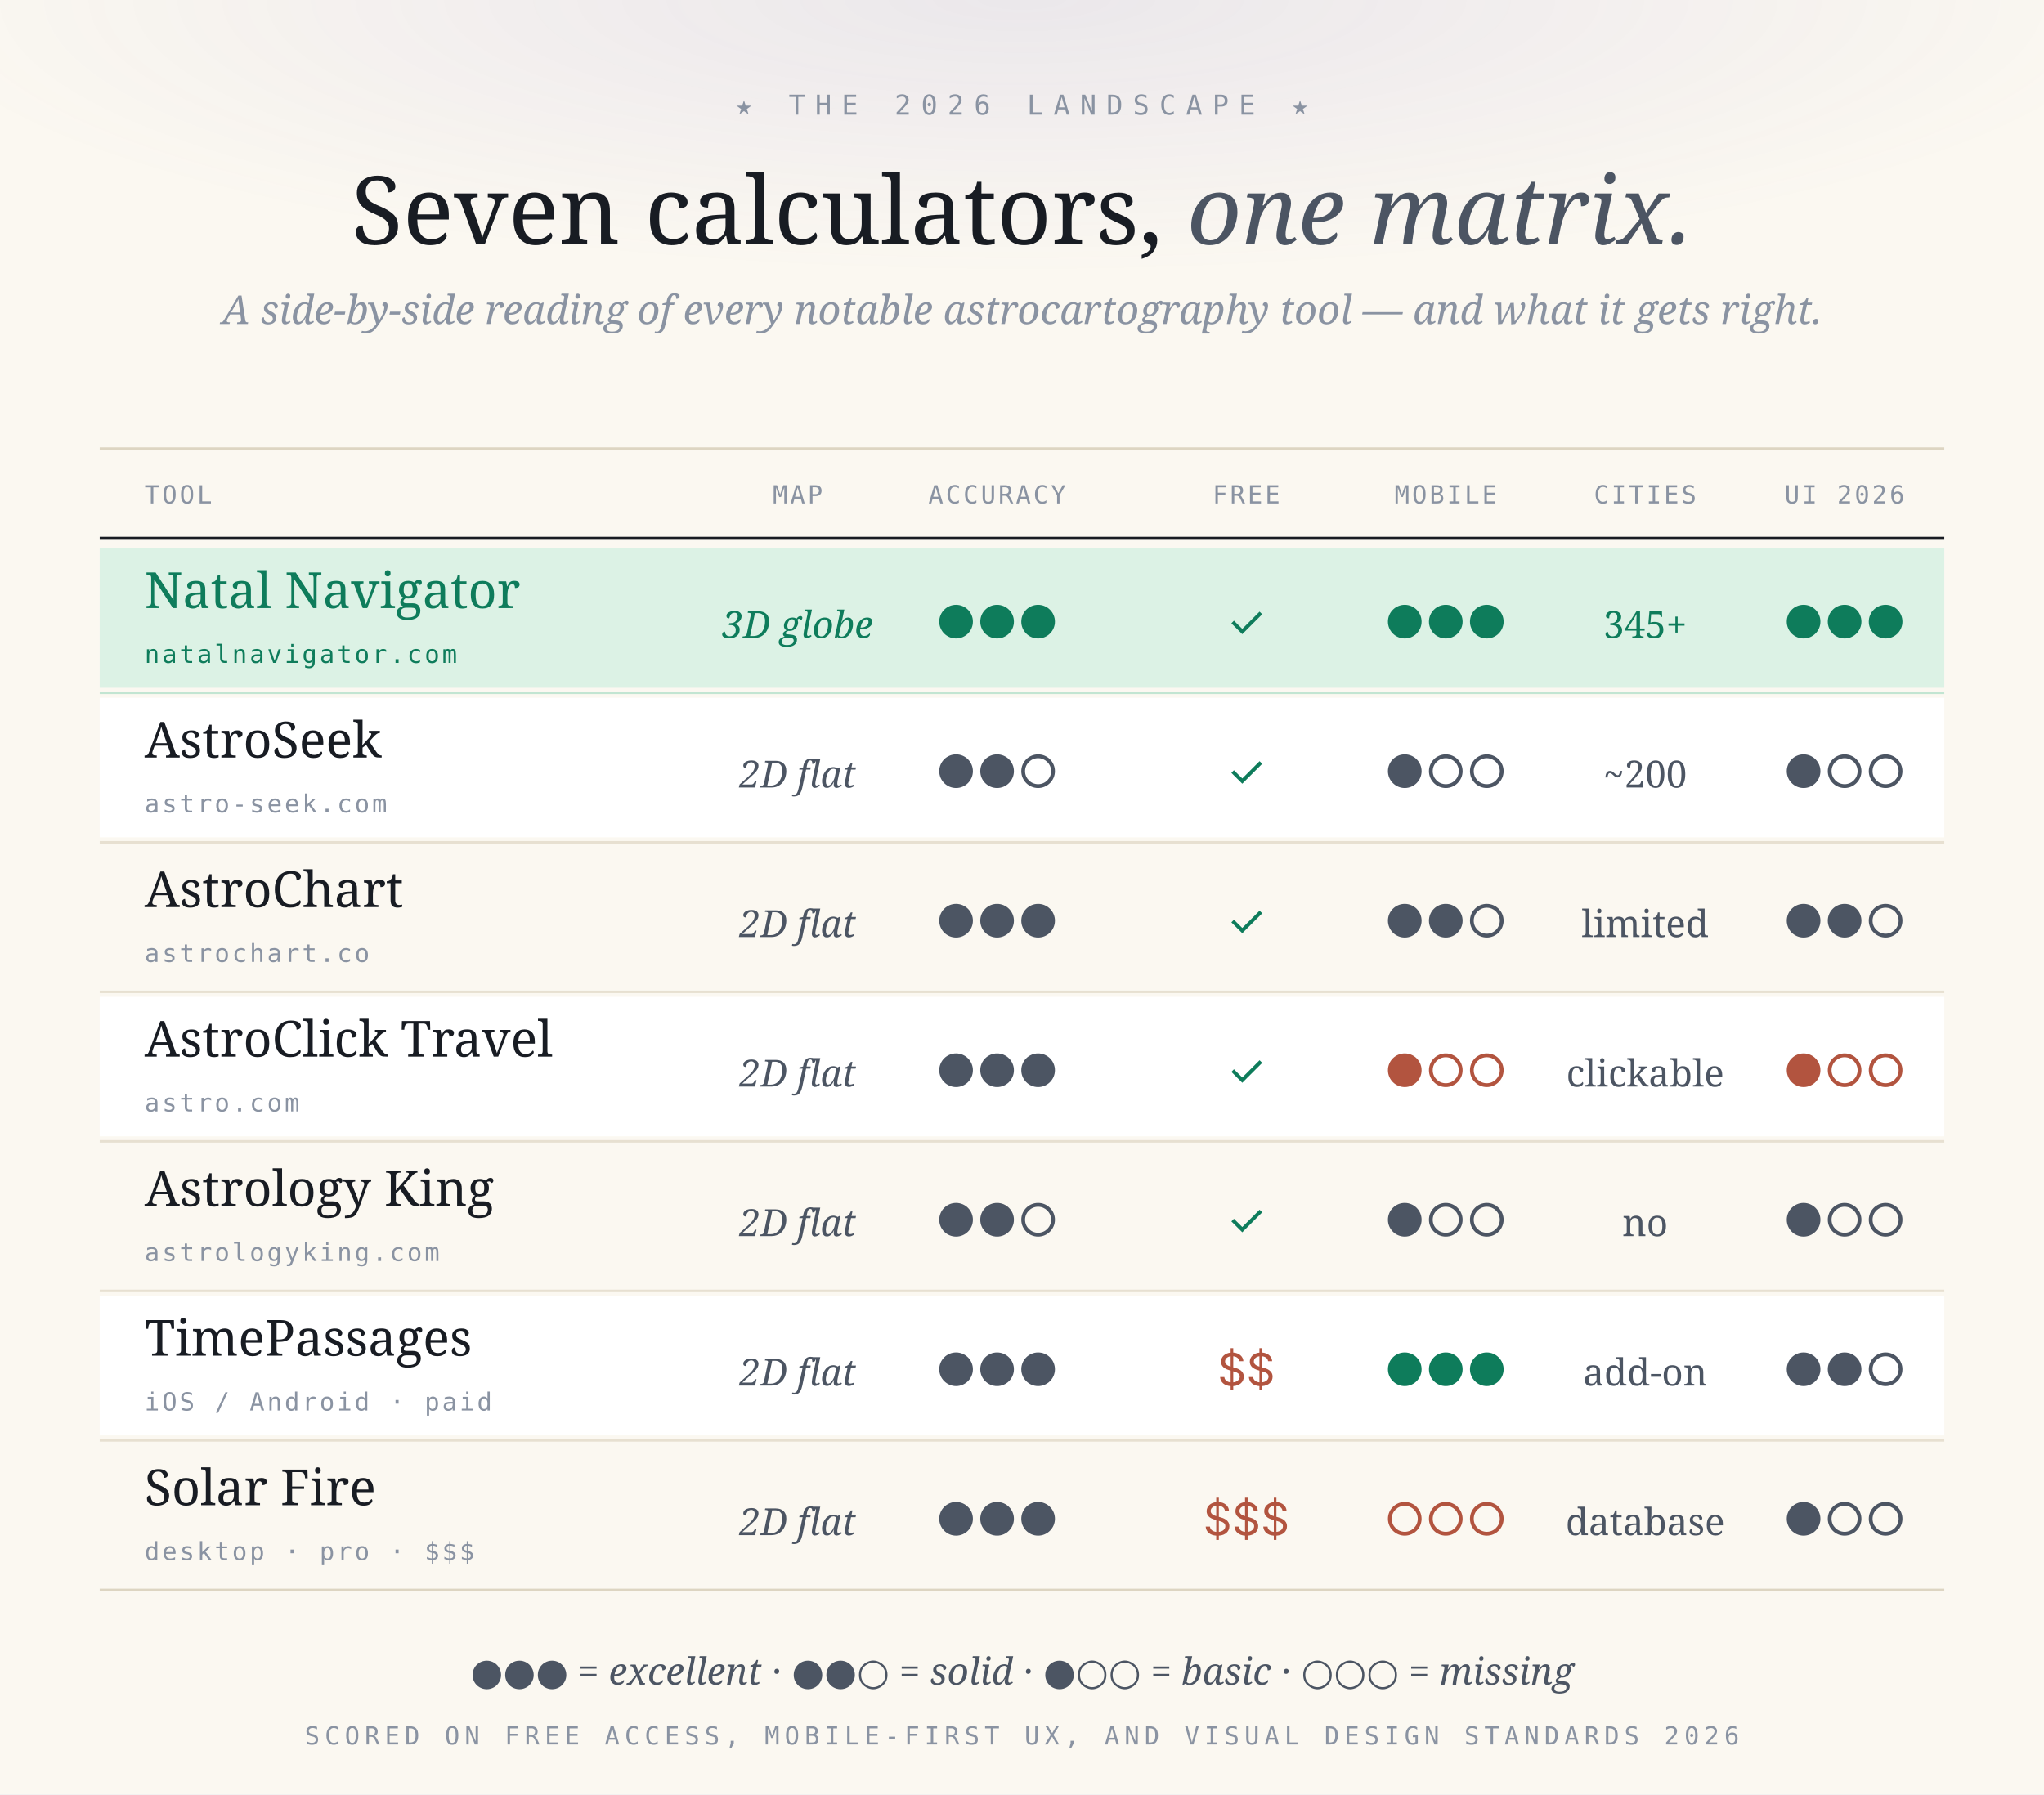
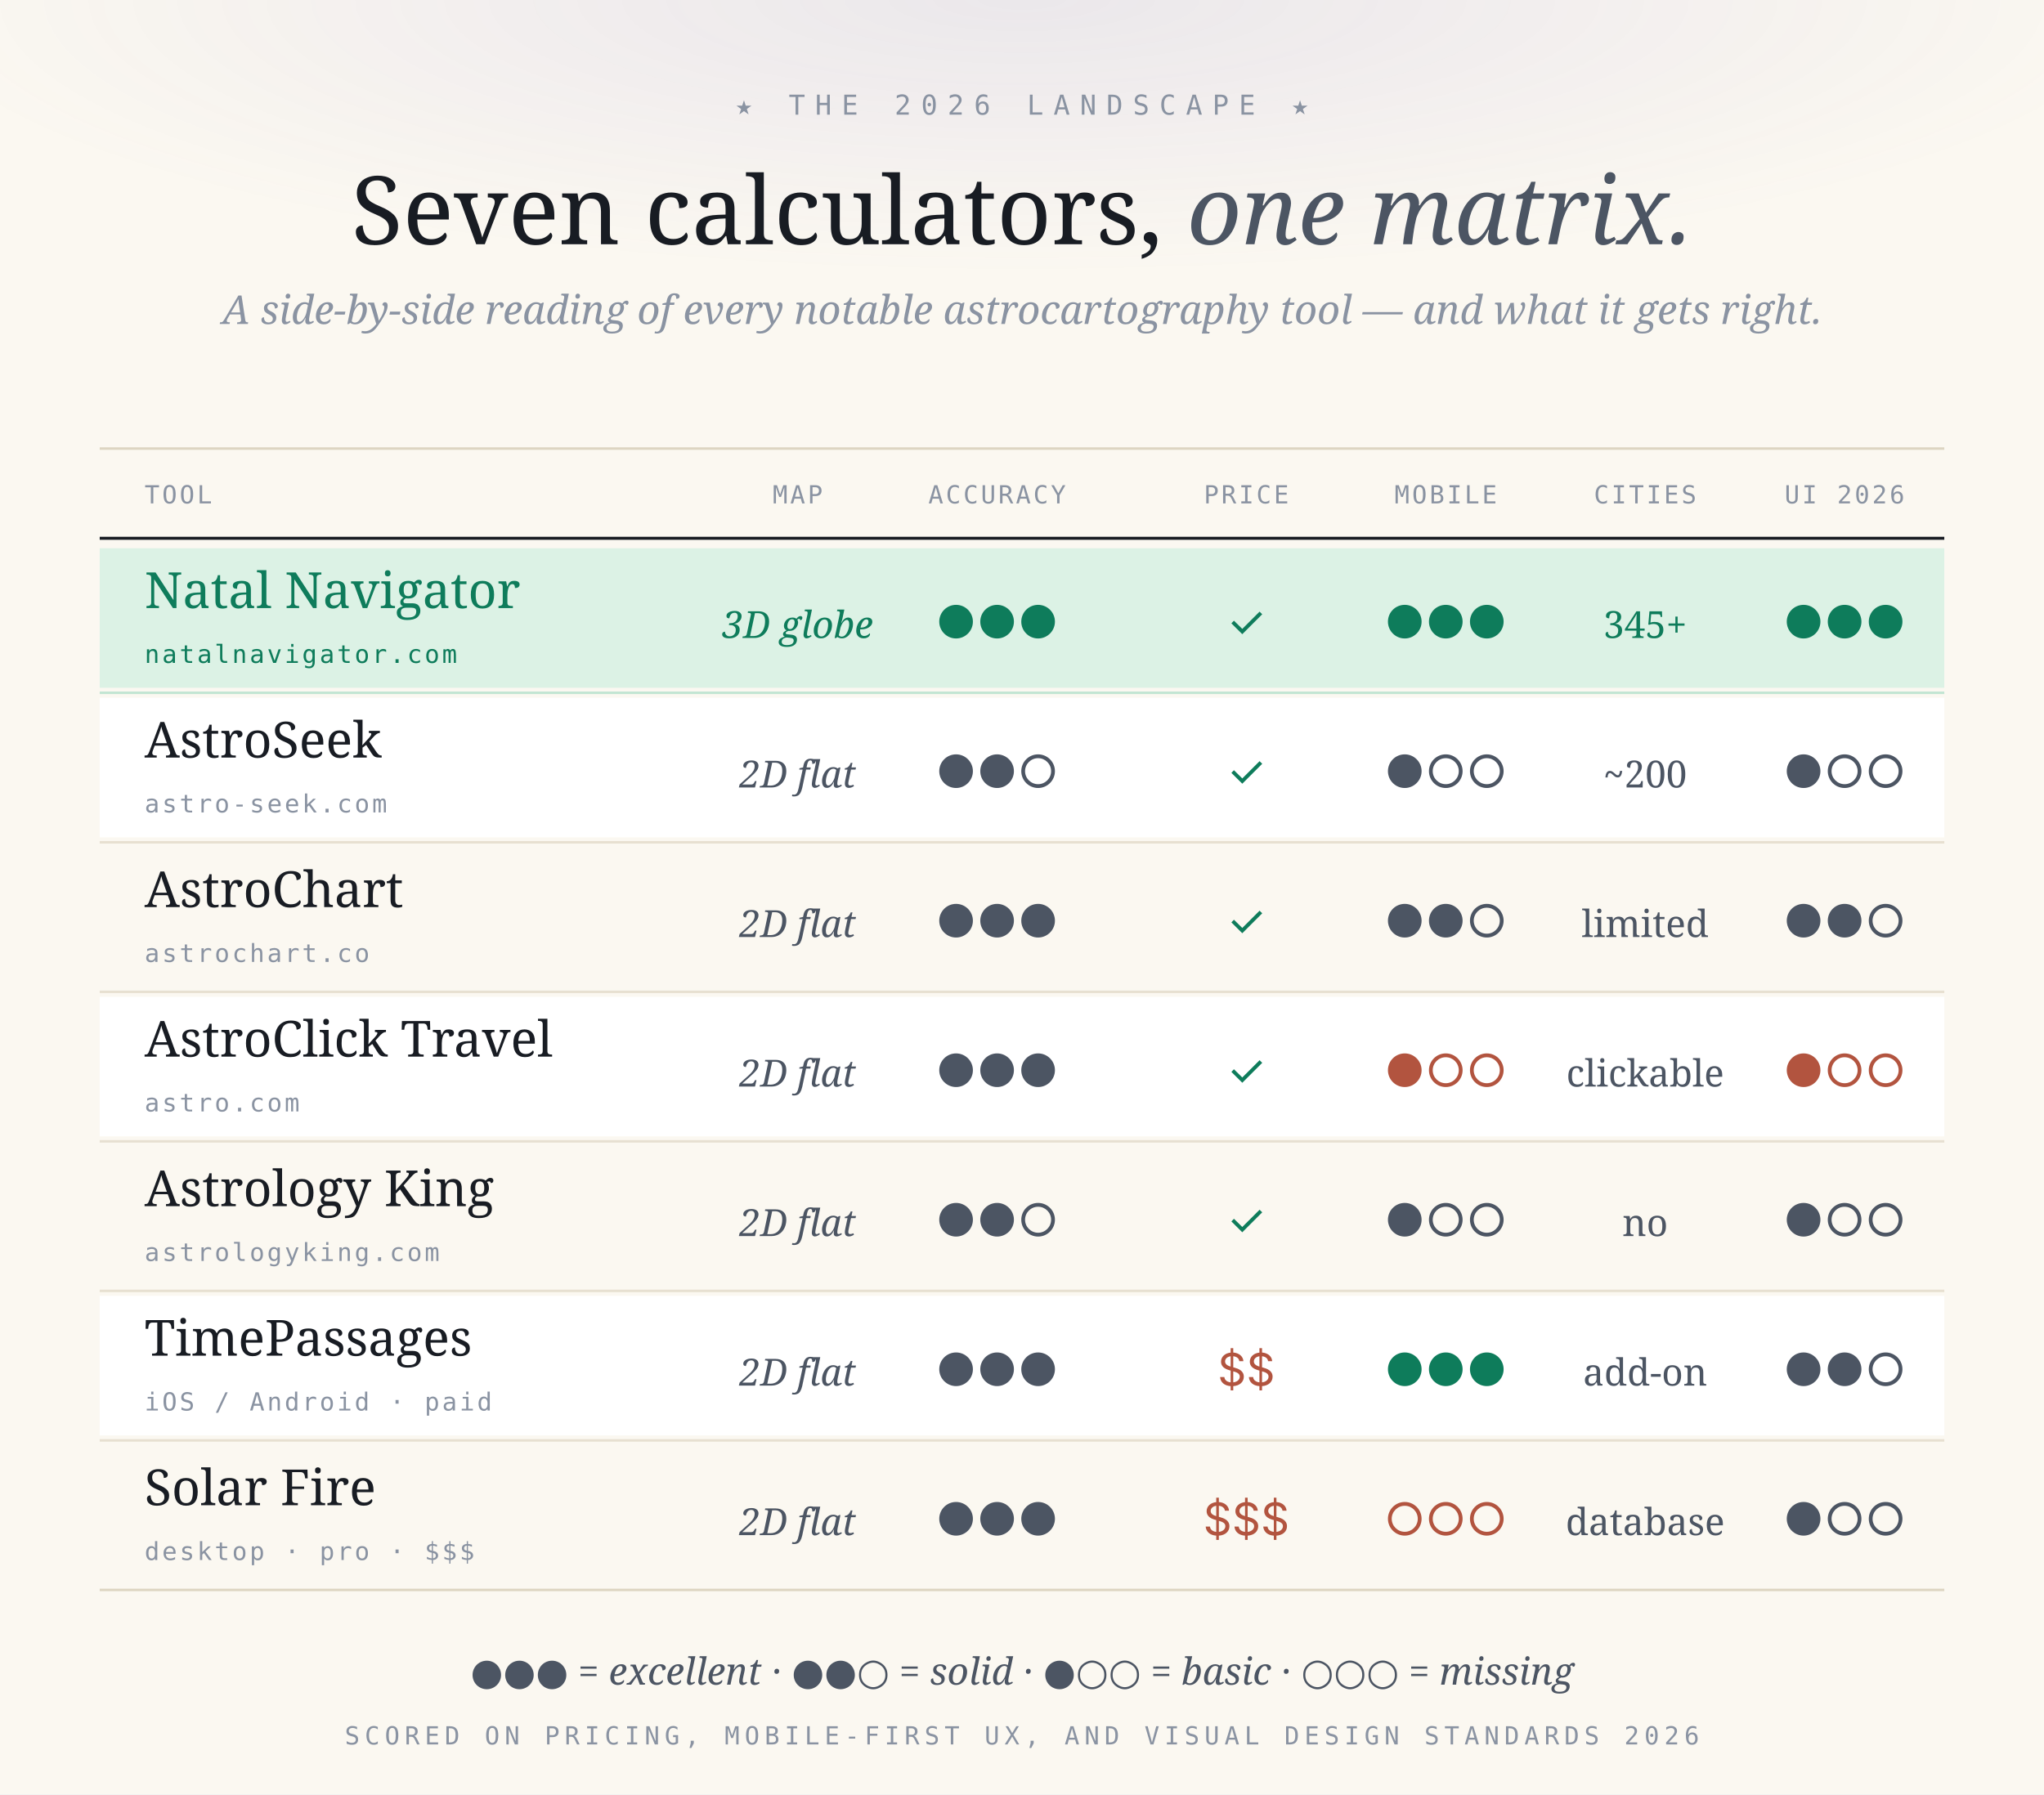
<svg xmlns="http://www.w3.org/2000/svg" viewBox="0 0 820 720" font-family="'General Sans',-apple-system,BlinkMacSystemFont,sans-serif" role="img" aria-labelledby="t-cm d-cm">
  <rect width="820" height="720" fill="#FBF8F1" />
  <defs>
    <radialGradient id="aurora-cm" cx="50%" cy="0%" r="55%">
      <stop offset="0%" stop-color="#5D4FB8" stop-opacity="0.10" />
      <stop offset="100%" stop-color="#5D4FB8" stop-opacity="0" />
    </radialGradient>
  </defs>
  <rect width="820" height="200" fill="url(#aurora-cm)" />
  <text x="410" y="46" font-family="'JetBrains Mono',monospace" font-size="11" text-anchor="middle" fill="#8A93A2" letter-spacing="4">★  THE 2026 LANDSCAPE  ★</text>
  <text x="410" y="98" font-family="'Instrument Serif',Georgia,serif" font-size="38" fill="#181C23" text-anchor="middle">Seven calculators, <tspan font-style="italic" fill="#4C5563">one matrix.</tspan>
  </text>
  <text x="410" y="130" font-family="'Instrument Serif',Georgia,serif" font-style="italic" font-size="16" fill="#8A93A2" text-anchor="middle">A side-by-side reading of every notable astrocartography tool — and what it gets right.</text>
  <line x1="40" y1="180" x2="780" y2="180" stroke="#DDD5C2" stroke-width="1" />
  <g font-family="'JetBrains Mono',monospace" font-size="10" fill="#8A93A2" letter-spacing="1">
    <text x="58" y="202">TOOL</text>
    <text x="320" y="202" text-anchor="middle">MAP</text>
    <text x="400" y="202" text-anchor="middle">ACCURACY</text>
-     <text x="500" y="202" text-anchor="middle">FREE</text>
+     <text x="500" y="202" text-anchor="middle">PRICE</text>
    <text x="580" y="202" text-anchor="middle">MOBILE</text>
    <text x="660" y="202" text-anchor="middle">CITIES</text>
    <text x="740" y="202" text-anchor="middle">UI 2026</text>
  </g>
  <line x1="40" y1="216" x2="780" y2="216" stroke="#181C23" stroke-width="1.2" />
  <rect x="40" y="220" width="740" height="56" fill="#DCF2E5" />
  <text x="58" y="244" font-family="'Instrument Serif',Georgia,serif" font-size="20" fill="#0E7C5B">Natal Navigator</text>
  <text x="58" y="266" font-family="'JetBrains Mono',monospace" font-size="10" fill="#0E7C5B" letter-spacing="1">natalnavigator.com</text>
  <text x="320" y="256" font-family="'Instrument Serif',Georgia,serif" font-style="italic" font-size="15" fill="#0E7C5B" text-anchor="middle">3D globe</text>
  <text x="400" y="256" font-size="18" fill="#0E7C5B" text-anchor="middle">●●●</text>
  <text x="500" y="256" font-size="18" fill="#0E7C5B" text-anchor="middle">✓</text>
  <text x="580" y="256" font-size="18" fill="#0E7C5B" text-anchor="middle">●●●</text>
  <text x="660" y="256" font-family="'Instrument Serif',Georgia,serif" font-size="15" fill="#0E7C5B" text-anchor="middle">345+</text>
  <text x="740" y="256" font-size="18" fill="#0E7C5B" text-anchor="middle">●●●</text>
  <line x1="40" y1="278" x2="780" y2="278" stroke="#C2E5D2" stroke-width="1" />
  <rect x="40" y="280" width="740" height="56" fill="#FFFFFF" />
  <text x="58" y="304" font-family="'Instrument Serif',Georgia,serif" font-size="20" fill="#181C23">AstroSeek</text>
  <text x="58" y="326" font-family="'JetBrains Mono',monospace" font-size="10" fill="#8A93A2" letter-spacing="1">astro-seek.com</text>
  <text x="320" y="316" font-family="'Instrument Serif',Georgia,serif" font-style="italic" font-size="15" fill="#4C5563" text-anchor="middle">2D flat</text>
  <text x="400" y="316" font-size="18" fill="#4C5563" text-anchor="middle">●●○</text>
  <text x="500" y="316" font-size="18" fill="#0E7C5B" text-anchor="middle">✓</text>
  <text x="580" y="316" font-size="18" fill="#4C5563" text-anchor="middle">●○○</text>
  <text x="660" y="316" font-family="'Instrument Serif',Georgia,serif" font-size="15" fill="#4C5563" text-anchor="middle">~200</text>
  <text x="740" y="316" font-size="18" fill="#4C5563" text-anchor="middle">●○○</text>
  <line x1="40" y1="338" x2="780" y2="338" stroke="#E7E0D1" stroke-width="1" />
  <rect x="40" y="340" width="740" height="56" fill="#FBF8F1" />
  <text x="58" y="364" font-family="'Instrument Serif',Georgia,serif" font-size="20" fill="#181C23">AstroChart</text>
  <text x="58" y="386" font-family="'JetBrains Mono',monospace" font-size="10" fill="#8A93A2" letter-spacing="1">astrochart.co</text>
  <text x="320" y="376" font-family="'Instrument Serif',Georgia,serif" font-style="italic" font-size="15" fill="#4C5563" text-anchor="middle">2D flat</text>
  <text x="400" y="376" font-size="18" fill="#4C5563" text-anchor="middle">●●●</text>
  <text x="500" y="376" font-size="18" fill="#0E7C5B" text-anchor="middle">✓</text>
  <text x="580" y="376" font-size="18" fill="#4C5563" text-anchor="middle">●●○</text>
  <text x="660" y="376" font-family="'Instrument Serif',Georgia,serif" font-size="15" fill="#4C5563" text-anchor="middle">limited</text>
  <text x="740" y="376" font-size="18" fill="#4C5563" text-anchor="middle">●●○</text>
  <line x1="40" y1="398" x2="780" y2="398" stroke="#E7E0D1" stroke-width="1" />
  <rect x="40" y="400" width="740" height="56" fill="#FFFFFF" />
  <text x="58" y="424" font-family="'Instrument Serif',Georgia,serif" font-size="20" fill="#181C23">AstroClick Travel</text>
  <text x="58" y="446" font-family="'JetBrains Mono',monospace" font-size="10" fill="#8A93A2" letter-spacing="1">astro.com</text>
  <text x="320" y="436" font-family="'Instrument Serif',Georgia,serif" font-style="italic" font-size="15" fill="#4C5563" text-anchor="middle">2D flat</text>
  <text x="400" y="436" font-size="18" fill="#4C5563" text-anchor="middle">●●●</text>
  <text x="500" y="436" font-size="18" fill="#0E7C5B" text-anchor="middle">✓</text>
  <text x="580" y="436" font-size="18" fill="#B2543F" text-anchor="middle">●○○</text>
  <text x="660" y="436" font-family="'Instrument Serif',Georgia,serif" font-size="15" fill="#4C5563" text-anchor="middle">clickable</text>
  <text x="740" y="436" font-size="18" fill="#B2543F" text-anchor="middle">●○○</text>
  <line x1="40" y1="458" x2="780" y2="458" stroke="#E7E0D1" stroke-width="1" />
  <rect x="40" y="460" width="740" height="56" fill="#FBF8F1" />
  <text x="58" y="484" font-family="'Instrument Serif',Georgia,serif" font-size="20" fill="#181C23">Astrology King</text>
  <text x="58" y="506" font-family="'JetBrains Mono',monospace" font-size="10" fill="#8A93A2" letter-spacing="1">astrologyking.com</text>
  <text x="320" y="496" font-family="'Instrument Serif',Georgia,serif" font-style="italic" font-size="15" fill="#4C5563" text-anchor="middle">2D flat</text>
  <text x="400" y="496" font-size="18" fill="#4C5563" text-anchor="middle">●●○</text>
  <text x="500" y="496" font-size="18" fill="#0E7C5B" text-anchor="middle">✓</text>
  <text x="580" y="496" font-size="18" fill="#4C5563" text-anchor="middle">●○○</text>
  <text x="660" y="496" font-family="'Instrument Serif',Georgia,serif" font-size="15" fill="#4C5563" text-anchor="middle">no</text>
  <text x="740" y="496" font-size="18" fill="#4C5563" text-anchor="middle">●○○</text>
  <line x1="40" y1="518" x2="780" y2="518" stroke="#E7E0D1" stroke-width="1" />
  <rect x="40" y="520" width="740" height="56" fill="#FFFFFF" />
  <text x="58" y="544" font-family="'Instrument Serif',Georgia,serif" font-size="20" fill="#181C23">TimePassages</text>
  <text x="58" y="566" font-family="'JetBrains Mono',monospace" font-size="10" fill="#8A93A2" letter-spacing="1">iOS / Android · paid</text>
  <text x="320" y="556" font-family="'Instrument Serif',Georgia,serif" font-style="italic" font-size="15" fill="#4C5563" text-anchor="middle">2D flat</text>
  <text x="400" y="556" font-size="18" fill="#4C5563" text-anchor="middle">●●●</text>
  <text x="500" y="556" font-size="18" fill="#B2543F" text-anchor="middle">$$</text>
  <text x="580" y="556" font-size="18" fill="#0E7C5B" text-anchor="middle">●●●</text>
  <text x="660" y="556" font-family="'Instrument Serif',Georgia,serif" font-size="15" fill="#4C5563" text-anchor="middle">add-on</text>
  <text x="740" y="556" font-size="18" fill="#4C5563" text-anchor="middle">●●○</text>
  <line x1="40" y1="578" x2="780" y2="578" stroke="#E7E0D1" stroke-width="1" />
  <rect x="40" y="580" width="740" height="56" fill="#FBF8F1" />
  <text x="58" y="604" font-family="'Instrument Serif',Georgia,serif" font-size="20" fill="#181C23">Solar Fire</text>
  <text x="58" y="626" font-family="'JetBrains Mono',monospace" font-size="10" fill="#8A93A2" letter-spacing="1">desktop · pro · $$$</text>
  <text x="320" y="616" font-family="'Instrument Serif',Georgia,serif" font-style="italic" font-size="15" fill="#4C5563" text-anchor="middle">2D flat</text>
  <text x="400" y="616" font-size="18" fill="#4C5563" text-anchor="middle">●●●</text>
  <text x="500" y="616" font-size="18" fill="#B2543F" text-anchor="middle">$$$</text>
  <text x="580" y="616" font-size="18" fill="#B2543F" text-anchor="middle">○○○</text>
  <text x="660" y="616" font-family="'Instrument Serif',Georgia,serif" font-size="15" fill="#4C5563" text-anchor="middle">database</text>
  <text x="740" y="616" font-size="18" fill="#4C5563" text-anchor="middle">●○○</text>
  <line x1="40" y1="638" x2="780" y2="638" stroke="#DDD5C2" stroke-width="1" />
  <text x="410" y="676" font-family="'Instrument Serif',Georgia,serif" font-style="italic" font-size="15" fill="#4C5563" text-anchor="middle">●●● = excellent · ●●○ = solid · ●○○ = basic · ○○○ = missing</text>
-   <text x="410" y="700" font-family="'JetBrains Mono',monospace" font-size="10" fill="#8A93A2" text-anchor="middle" letter-spacing="2">SCORED ON FREE ACCESS, MOBILE-FIRST UX, AND VISUAL DESIGN STANDARDS 2026</text>
+   <text x="410" y="700" font-family="'JetBrains Mono',monospace" font-size="10" fill="#8A93A2" text-anchor="middle" letter-spacing="2">SCORED ON PRICING, MOBILE-FIRST UX, AND VISUAL DESIGN STANDARDS 2026</text>
</svg>
